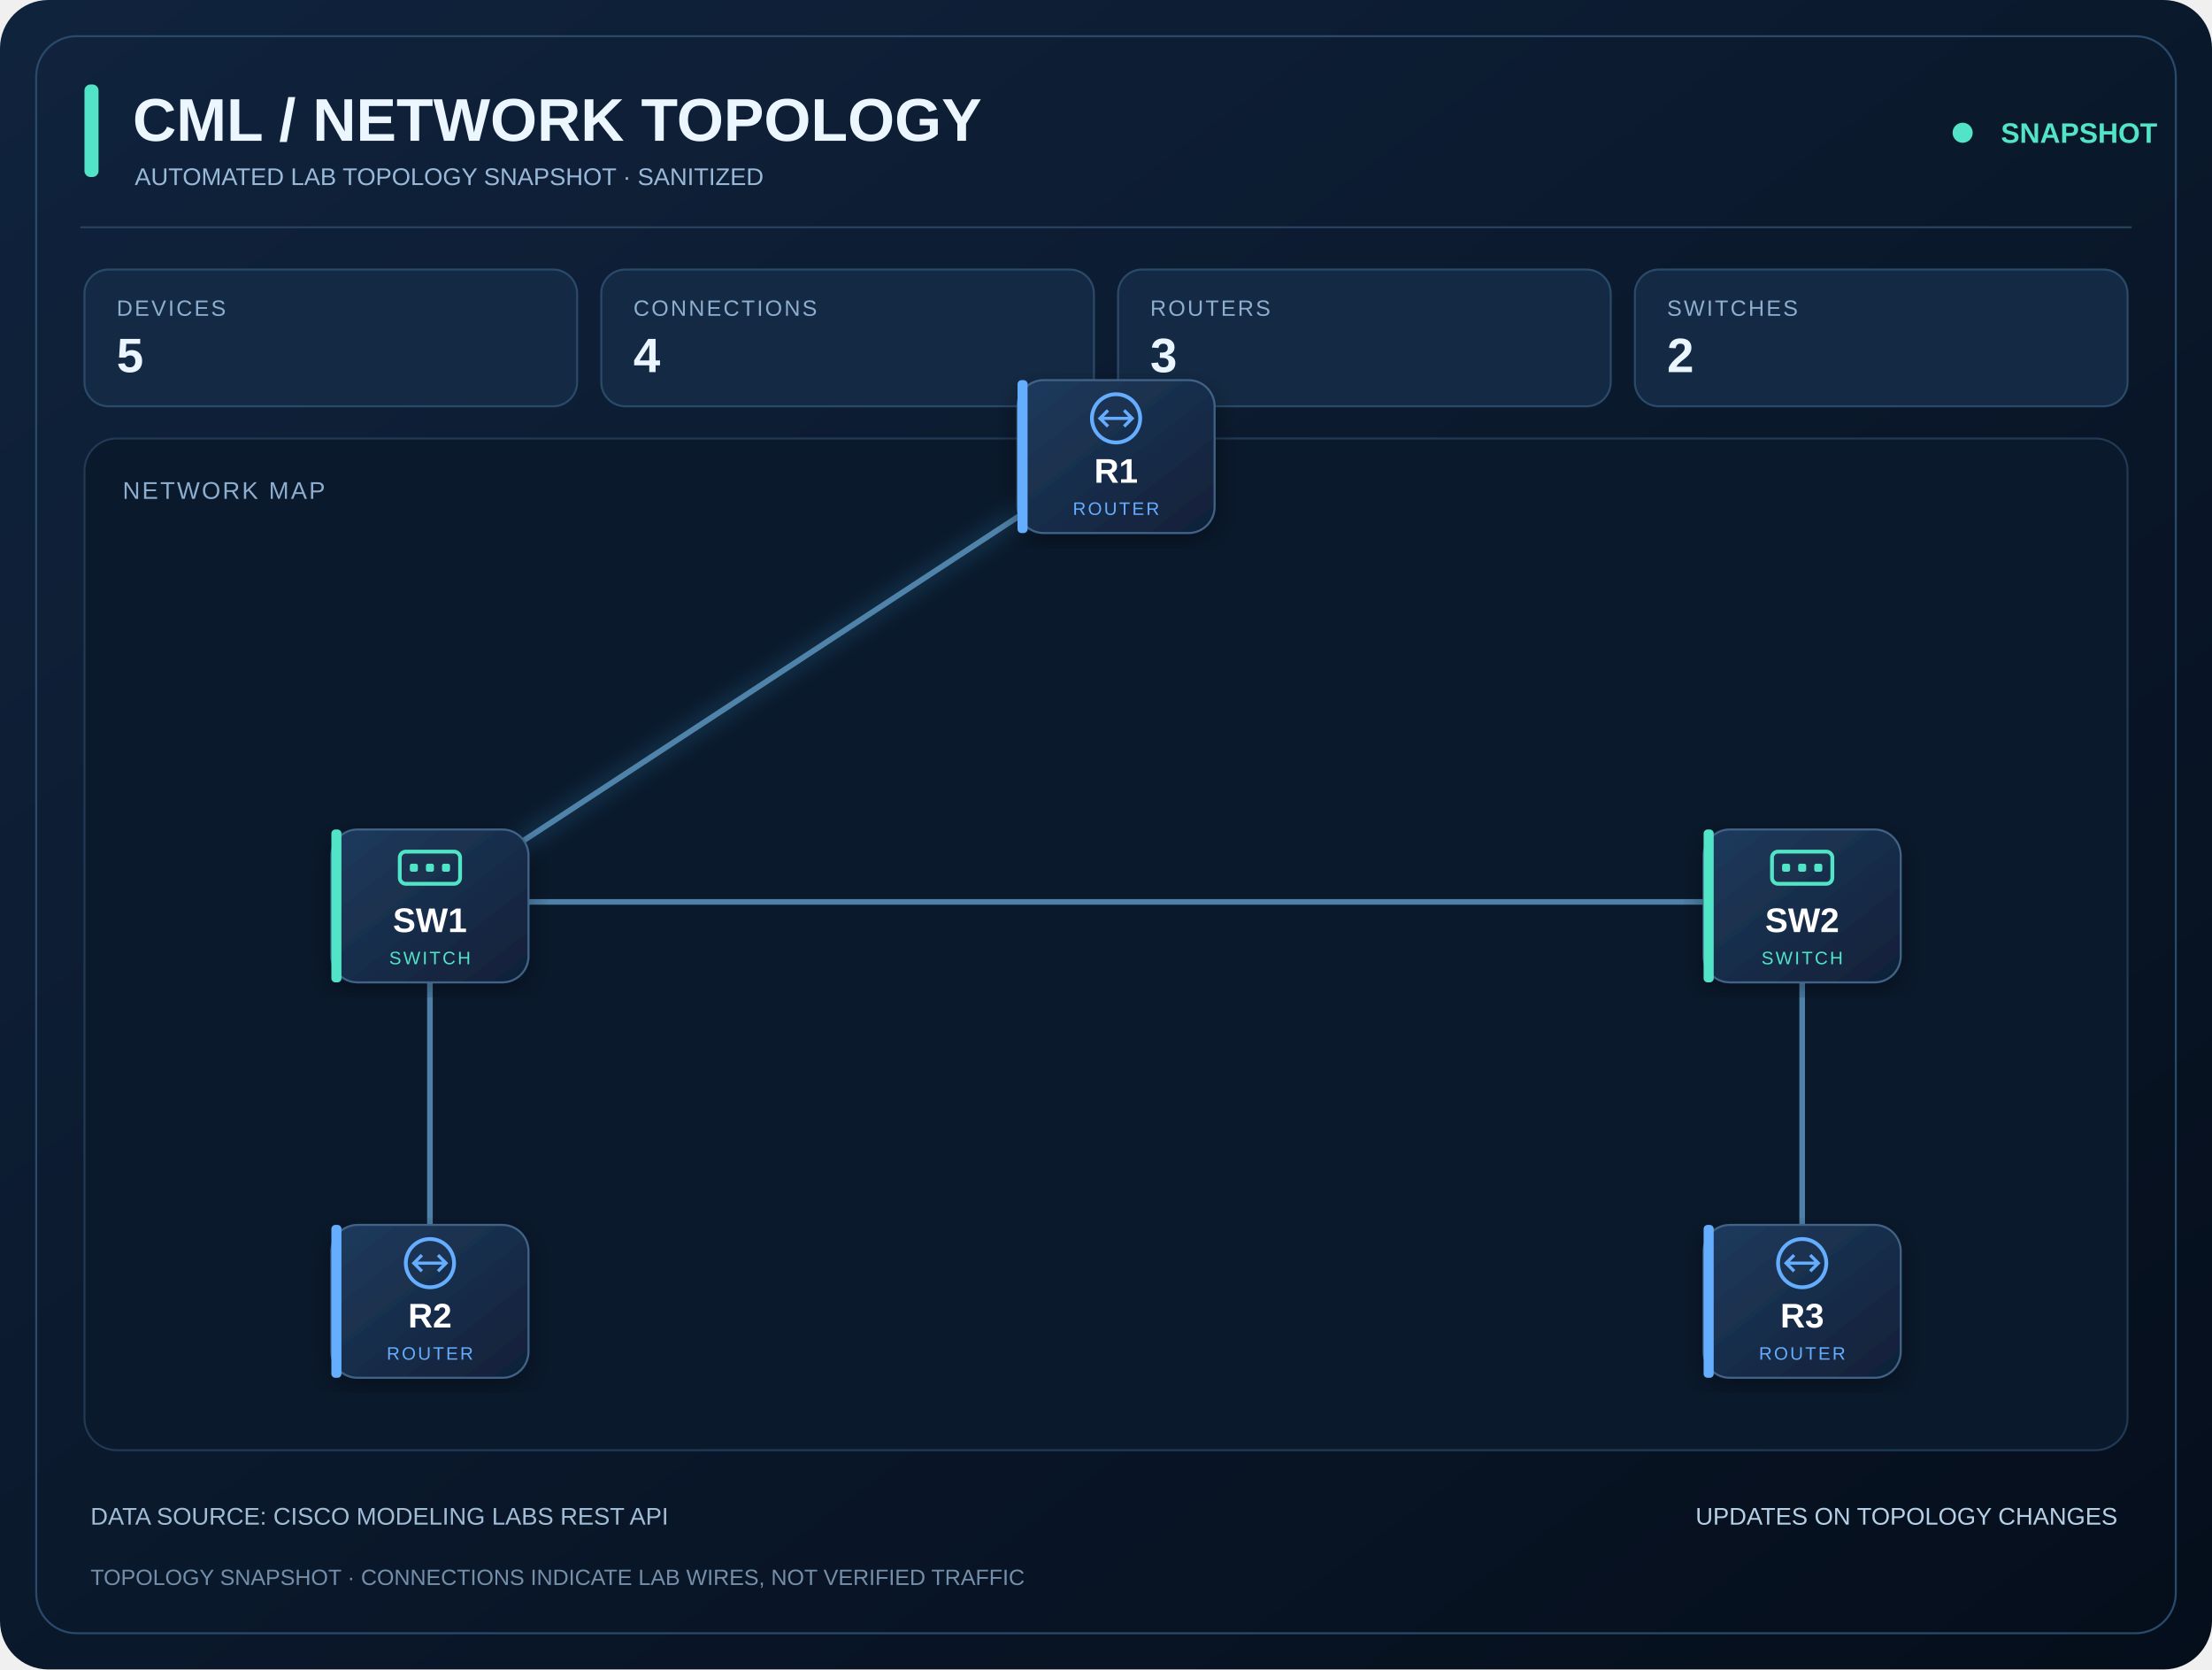
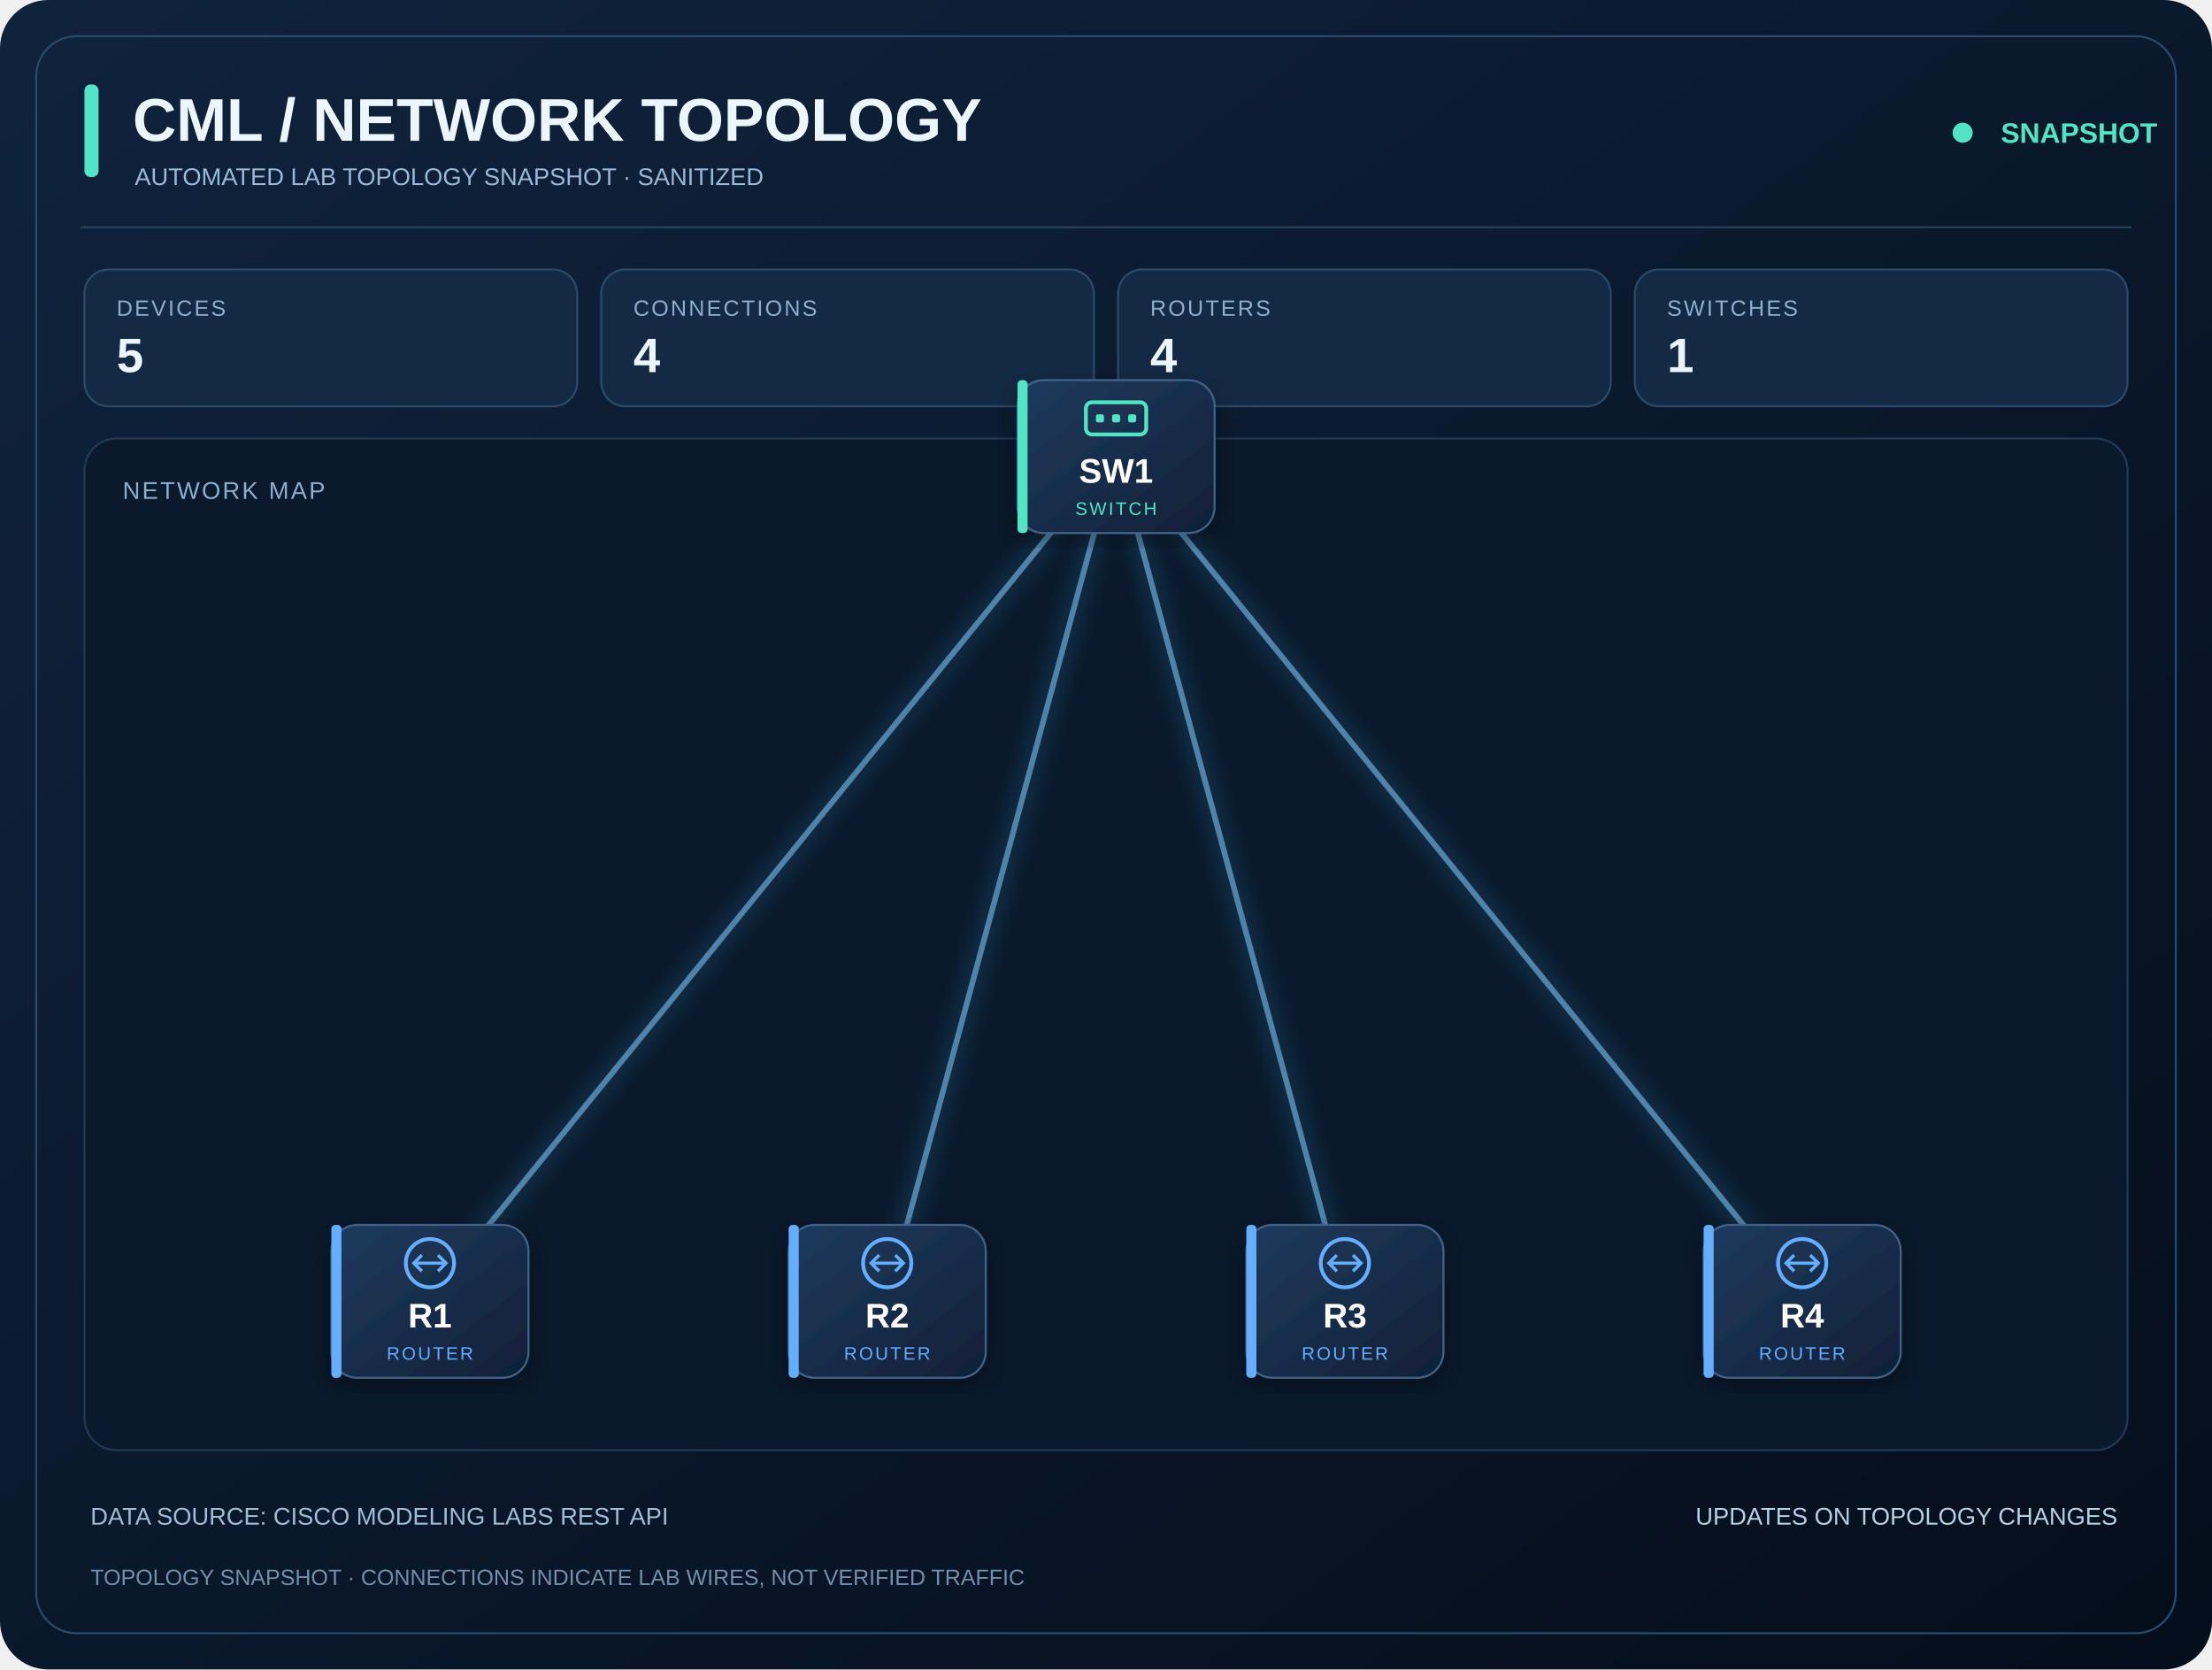
<svg xmlns="http://www.w3.org/2000/svg" width="1100" height="830" viewBox="0 0 1100 830">
  <defs>
    <linearGradient id="bg" x1="0" y1="0" x2="1" y2="1">
      <stop stop-color="#10233d" />
      <stop offset="1" stop-color="#050e1b" />
    </linearGradient>
    <linearGradient id="card" x1="0" y1="0" x2="1" y2="1">
      <stop stop-color="#203b5e" />
      <stop offset="1" stop-color="#102037" />
    </linearGradient>
    <filter id="glow">
      <feGaussianBlur stdDeviation="5" />
    </filter>
    <filter id="shadow">
      <feDropShadow dx="0" dy="4" stdDeviation="7" flood-color="#000" flood-opacity="0.35" />
    </filter>
  </defs>
  <rect width="1100" height="830" rx="24" fill="url(#bg)" />
  <rect x="18" y="18" width="1064" height="794" rx="20" fill="none" stroke="#294a6b" />
  <rect x="42" y="42" width="7" height="46" rx="3" fill="#51e4c6" />
  <text x="66" y="70" font-family="Segoe UI,Arial,sans-serif" font-size="30" font-weight="700" fill="#ecf6ff">CML / NETWORK TOPOLOGY</text>
  <text x="67" y="92" font-family="Segoe UI,Arial,sans-serif" font-size="12" fill="#99b9d9">AUTOMATED LAB TOPOLOGY SNAPSHOT  ·  SANITIZED</text>
  <circle cx="976" cy="66" r="5" fill="#51e4c6" />
  <text x="995" y="71" text-anchor="start" font-family="Segoe UI,Arial,sans-serif" font-size="14" font-weight="700" fill="#51e4c6">SNAPSHOT</text>
  <line x1="40" y1="113" x2="1060" y2="113" stroke="#28415d" />
  <rect x="42" y="134" width="245" height="68" rx="12" fill="#142a44" stroke="#2a4a69" />
  <text x="58" y="157" font-family="Segoe UI,Arial,sans-serif" font-size="11" letter-spacing="1" fill="#8daece">DEVICES</text>
  <text x="58" y="185" font-family="Segoe UI,Arial,sans-serif" font-size="24" font-weight="700" fill="#eaf5ff">5</text>
  <rect x="299" y="134" width="245" height="68" rx="12" fill="#142a44" stroke="#2a4a69" />
  <text x="315" y="157" font-family="Segoe UI,Arial,sans-serif" font-size="11" letter-spacing="1" fill="#8daece">CONNECTIONS</text>
  <text x="315" y="185" font-family="Segoe UI,Arial,sans-serif" font-size="24" font-weight="700" fill="#eaf5ff">4</text>
  <rect x="556" y="134" width="245" height="68" rx="12" fill="#142a44" stroke="#2a4a69" />
  <text x="572" y="157" font-family="Segoe UI,Arial,sans-serif" font-size="11" letter-spacing="1" fill="#8daece">ROUTERS</text>
-   <text x="572" y="185" font-family="Segoe UI,Arial,sans-serif" font-size="24" font-weight="700" fill="#eaf5ff">3</text>
+   <text x="572" y="185" font-family="Segoe UI,Arial,sans-serif" font-size="24" font-weight="700" fill="#eaf5ff">4</text>
  <rect x="813" y="134" width="245" height="68" rx="12" fill="#142a44" stroke="#2a4a69" />
  <text x="829" y="157" font-family="Segoe UI,Arial,sans-serif" font-size="11" letter-spacing="1" fill="#8daece">SWITCHES</text>
-   <text x="829" y="185" font-family="Segoe UI,Arial,sans-serif" font-size="24" font-weight="700" fill="#eaf5ff">2</text>
+   <text x="829" y="185" font-family="Segoe UI,Arial,sans-serif" font-size="24" font-weight="700" fill="#eaf5ff">1</text>
  <rect x="42" y="218" width="1016" height="503" rx="16" fill="#0a192c" stroke="#213954" />
  <text x="61" y="248" font-family="Segoe UI,Arial,sans-serif" font-size="12" fill="#8daece" letter-spacing="1">NETWORK MAP</text>
-   <line x1="555.0" y1="225.0" x2="213.8" y2="448.4" stroke="#318bb9" stroke-width="9" opacity="0.22" filter="url(#glow)" />
-   <line x1="555.0" y1="225.0" x2="213.8" y2="448.4" stroke="#5b93bc" stroke-width="2.8" opacity="0.85" stroke-linecap="round" />
-   <line x1="213.8" y1="448.4" x2="896.2" y2="448.4" stroke="#318bb9" stroke-width="9" opacity="0.22" filter="url(#glow)" />
-   <line x1="213.8" y1="448.4" x2="896.2" y2="448.4" stroke="#5b93bc" stroke-width="2.8" opacity="0.85" stroke-linecap="round" />
-   <line x1="213.8" y1="448.4" x2="213.8" y2="645.0" stroke="#318bb9" stroke-width="9" opacity="0.22" filter="url(#glow)" />
-   <line x1="213.8" y1="448.4" x2="213.8" y2="645.0" stroke="#5b93bc" stroke-width="2.8" opacity="0.85" stroke-linecap="round" />
-   <line x1="896.2" y1="448.4" x2="896.2" y2="645.0" stroke="#318bb9" stroke-width="9" opacity="0.22" filter="url(#glow)" />
-   <line x1="896.2" y1="448.4" x2="896.2" y2="645.0" stroke="#5b93bc" stroke-width="2.8" opacity="0.85" stroke-linecap="round" />
+   <line x1="555.0" y1="225.0" x2="213.8" y2="645.0" stroke="#318bb9" stroke-width="9" opacity="0.22" filter="url(#glow)" />
+   <line x1="555.0" y1="225.0" x2="213.8" y2="645.0" stroke="#5b93bc" stroke-width="2.8" opacity="0.85" stroke-linecap="round" />
+   <line x1="555.0" y1="225.0" x2="441.2" y2="645.0" stroke="#318bb9" stroke-width="9" opacity="0.22" filter="url(#glow)" />
+   <line x1="555.0" y1="225.0" x2="441.2" y2="645.0" stroke="#5b93bc" stroke-width="2.8" opacity="0.85" stroke-linecap="round" />
+   <line x1="555.0" y1="225.0" x2="668.8" y2="645.0" stroke="#318bb9" stroke-width="9" opacity="0.22" filter="url(#glow)" />
+   <line x1="555.0" y1="225.0" x2="668.8" y2="645.0" stroke="#5b93bc" stroke-width="2.8" opacity="0.85" stroke-linecap="round" />
+   <line x1="555.0" y1="225.0" x2="896.2" y2="645.0" stroke="#318bb9" stroke-width="9" opacity="0.22" filter="url(#glow)" />
+   <line x1="555.0" y1="225.0" x2="896.2" y2="645.0" stroke="#5b93bc" stroke-width="2.8" opacity="0.85" stroke-linecap="round" />
  <g transform="translate(555.0 225.0)" filter="url(#shadow)">
-     <rect x="-49" y="-36" width="98" height="76" rx="13" fill="url(#card)" stroke="#406387" />
-     <rect x="-49" y="-36" width="5" height="76" rx="2" fill="#65adff" />
-     <circle cx="0" cy="-17" r="12" fill="none" stroke="#65adff" stroke-width="1.9" />
-     <path d="M -8 -17 H 8 M -4 -21 L -8 -17 L -4 -13 M 4 -21 L 8 -17 L 4 -13" fill="none" stroke="#65adff" stroke-width="1.6" />
-     <text x="0" y="15" text-anchor="middle" font-family="Segoe UI,Arial,sans-serif" font-size="17" font-weight="700" fill="#fff">R1</text>
-     <text x="0" y="31" text-anchor="middle" font-family="Segoe UI,Arial,sans-serif" font-size="9" letter-spacing="1" fill="#65adff">ROUTER</text>
-   </g>
-   <g transform="translate(213.8 448.4)" filter="url(#shadow)">
    <rect x="-49" y="-36" width="98" height="76" rx="13" fill="url(#card)" stroke="#406387" />
    <rect x="-49" y="-36" width="5" height="76" rx="2" fill="#51e4c6" />
    <rect x="-15" y="-25" width="30" height="16" rx="3" fill="none" stroke="#51e4c6" stroke-width="1.9" />
    <rect x="-10" y="-19" width="4" height="4" rx="1" fill="#51e4c6" />
    <rect x="-2" y="-19" width="4" height="4" rx="1" fill="#51e4c6" />
    <rect x="6" y="-19" width="4" height="4" rx="1" fill="#51e4c6" />
    <text x="0" y="15" text-anchor="middle" font-family="Segoe UI,Arial,sans-serif" font-size="17" font-weight="700" fill="#fff">SW1</text>
    <text x="0" y="31" text-anchor="middle" font-family="Segoe UI,Arial,sans-serif" font-size="9" letter-spacing="1" fill="#51e4c6">SWITCH</text>
  </g>
-   <g transform="translate(896.2 448.4)" filter="url(#shadow)">
+   <g transform="translate(213.8 645.0)" filter="url(#shadow)">
    <rect x="-49" y="-36" width="98" height="76" rx="13" fill="url(#card)" stroke="#406387" />
-     <rect x="-49" y="-36" width="5" height="76" rx="2" fill="#51e4c6" />
-     <rect x="-15" y="-25" width="30" height="16" rx="3" fill="none" stroke="#51e4c6" stroke-width="1.9" />
-     <rect x="-10" y="-19" width="4" height="4" rx="1" fill="#51e4c6" />
-     <rect x="-2" y="-19" width="4" height="4" rx="1" fill="#51e4c6" />
-     <rect x="6" y="-19" width="4" height="4" rx="1" fill="#51e4c6" />
-     <text x="0" y="15" text-anchor="middle" font-family="Segoe UI,Arial,sans-serif" font-size="17" font-weight="700" fill="#fff">SW2</text>
-     <text x="0" y="31" text-anchor="middle" font-family="Segoe UI,Arial,sans-serif" font-size="9" letter-spacing="1" fill="#51e4c6">SWITCH</text>
+     <rect x="-49" y="-36" width="5" height="76" rx="2" fill="#65adff" />
+     <circle cx="0" cy="-17" r="12" fill="none" stroke="#65adff" stroke-width="1.9" />
+     <path d="M -8 -17 H 8 M -4 -21 L -8 -17 L -4 -13 M 4 -21 L 8 -17 L 4 -13" fill="none" stroke="#65adff" stroke-width="1.6" />
+     <text x="0" y="15" text-anchor="middle" font-family="Segoe UI,Arial,sans-serif" font-size="17" font-weight="700" fill="#fff">R1</text>
+     <text x="0" y="31" text-anchor="middle" font-family="Segoe UI,Arial,sans-serif" font-size="9" letter-spacing="1" fill="#65adff">ROUTER</text>
  </g>
-   <g transform="translate(213.8 645.0)" filter="url(#shadow)">
+   <g transform="translate(441.2 645.0)" filter="url(#shadow)">
    <rect x="-49" y="-36" width="98" height="76" rx="13" fill="url(#card)" stroke="#406387" />
    <rect x="-49" y="-36" width="5" height="76" rx="2" fill="#65adff" />
    <circle cx="0" cy="-17" r="12" fill="none" stroke="#65adff" stroke-width="1.9" />
    <path d="M -8 -17 H 8 M -4 -21 L -8 -17 L -4 -13 M 4 -21 L 8 -17 L 4 -13" fill="none" stroke="#65adff" stroke-width="1.6" />
    <text x="0" y="15" text-anchor="middle" font-family="Segoe UI,Arial,sans-serif" font-size="17" font-weight="700" fill="#fff">R2</text>
    <text x="0" y="31" text-anchor="middle" font-family="Segoe UI,Arial,sans-serif" font-size="9" letter-spacing="1" fill="#65adff">ROUTER</text>
  </g>
-   <g transform="translate(896.2 645.0)" filter="url(#shadow)">
+   <g transform="translate(668.8 645.0)" filter="url(#shadow)">
    <rect x="-49" y="-36" width="98" height="76" rx="13" fill="url(#card)" stroke="#406387" />
    <rect x="-49" y="-36" width="5" height="76" rx="2" fill="#65adff" />
    <circle cx="0" cy="-17" r="12" fill="none" stroke="#65adff" stroke-width="1.9" />
    <path d="M -8 -17 H 8 M -4 -21 L -8 -17 L -4 -13 M 4 -21 L 8 -17 L 4 -13" fill="none" stroke="#65adff" stroke-width="1.6" />
    <text x="0" y="15" text-anchor="middle" font-family="Segoe UI,Arial,sans-serif" font-size="17" font-weight="700" fill="#fff">R3</text>
    <text x="0" y="31" text-anchor="middle" font-family="Segoe UI,Arial,sans-serif" font-size="9" letter-spacing="1" fill="#65adff">ROUTER</text>
  </g>
+   <g transform="translate(896.2 645.0)" filter="url(#shadow)">
+     <rect x="-49" y="-36" width="98" height="76" rx="13" fill="url(#card)" stroke="#406387" />
+     <rect x="-49" y="-36" width="5" height="76" rx="2" fill="#65adff" />
+     <circle cx="0" cy="-17" r="12" fill="none" stroke="#65adff" stroke-width="1.9" />
+     <path d="M -8 -17 H 8 M -4 -21 L -8 -17 L -4 -13 M 4 -21 L 8 -17 L 4 -13" fill="none" stroke="#65adff" stroke-width="1.6" />
+     <text x="0" y="15" text-anchor="middle" font-family="Segoe UI,Arial,sans-serif" font-size="17" font-weight="700" fill="#fff">R4</text>
+     <text x="0" y="31" text-anchor="middle" font-family="Segoe UI,Arial,sans-serif" font-size="9" letter-spacing="1" fill="#65adff">ROUTER</text>
+   </g>
  <text x="45" y="758" font-family="Segoe UI,Arial,sans-serif" font-size="12" fill="#a1bdd6">DATA SOURCE: CISCO MODELING LABS REST API</text>
  <text x="1053" y="758" text-anchor="end" font-family="Segoe UI,Arial,sans-serif" font-size="12" fill="#b6d1e7">UPDATES ON TOPOLOGY CHANGES</text>
  <text x="45" y="788" font-family="Segoe UI,Arial,sans-serif" font-size="11" fill="#748fa9">TOPOLOGY SNAPSHOT  ·  CONNECTIONS INDICATE LAB WIRES, NOT VERIFIED TRAFFIC</text>
</svg>
